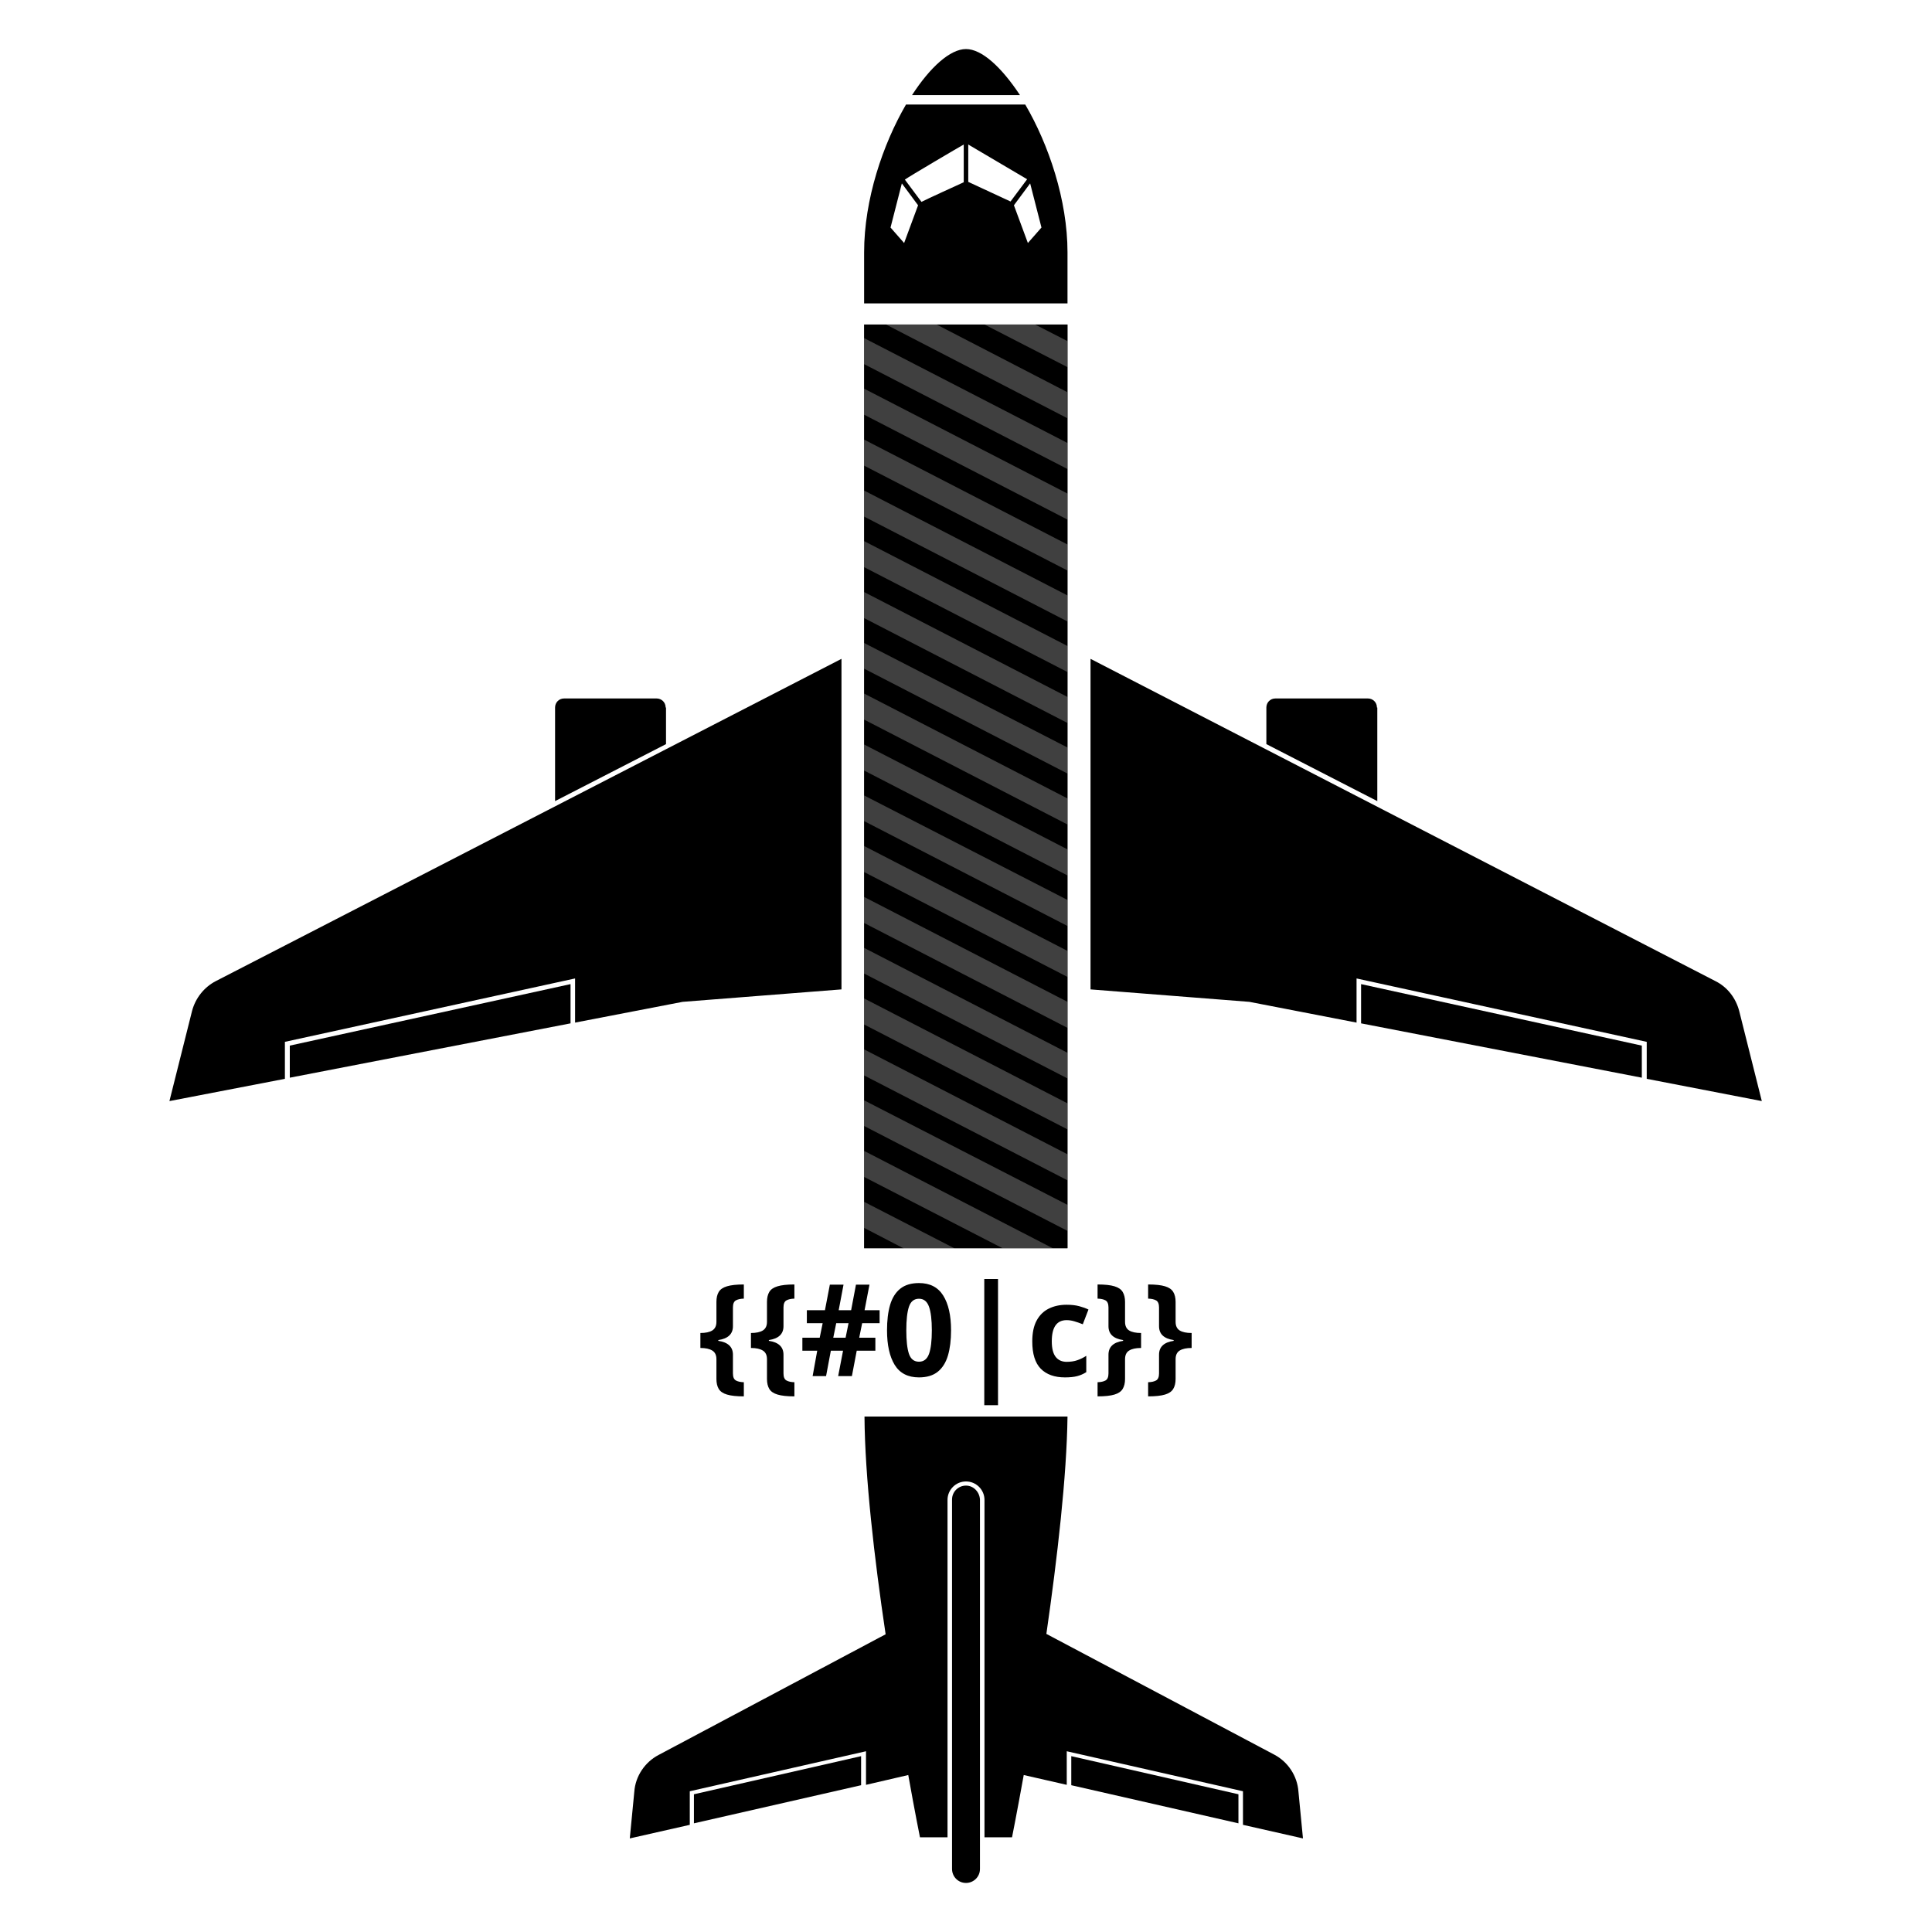
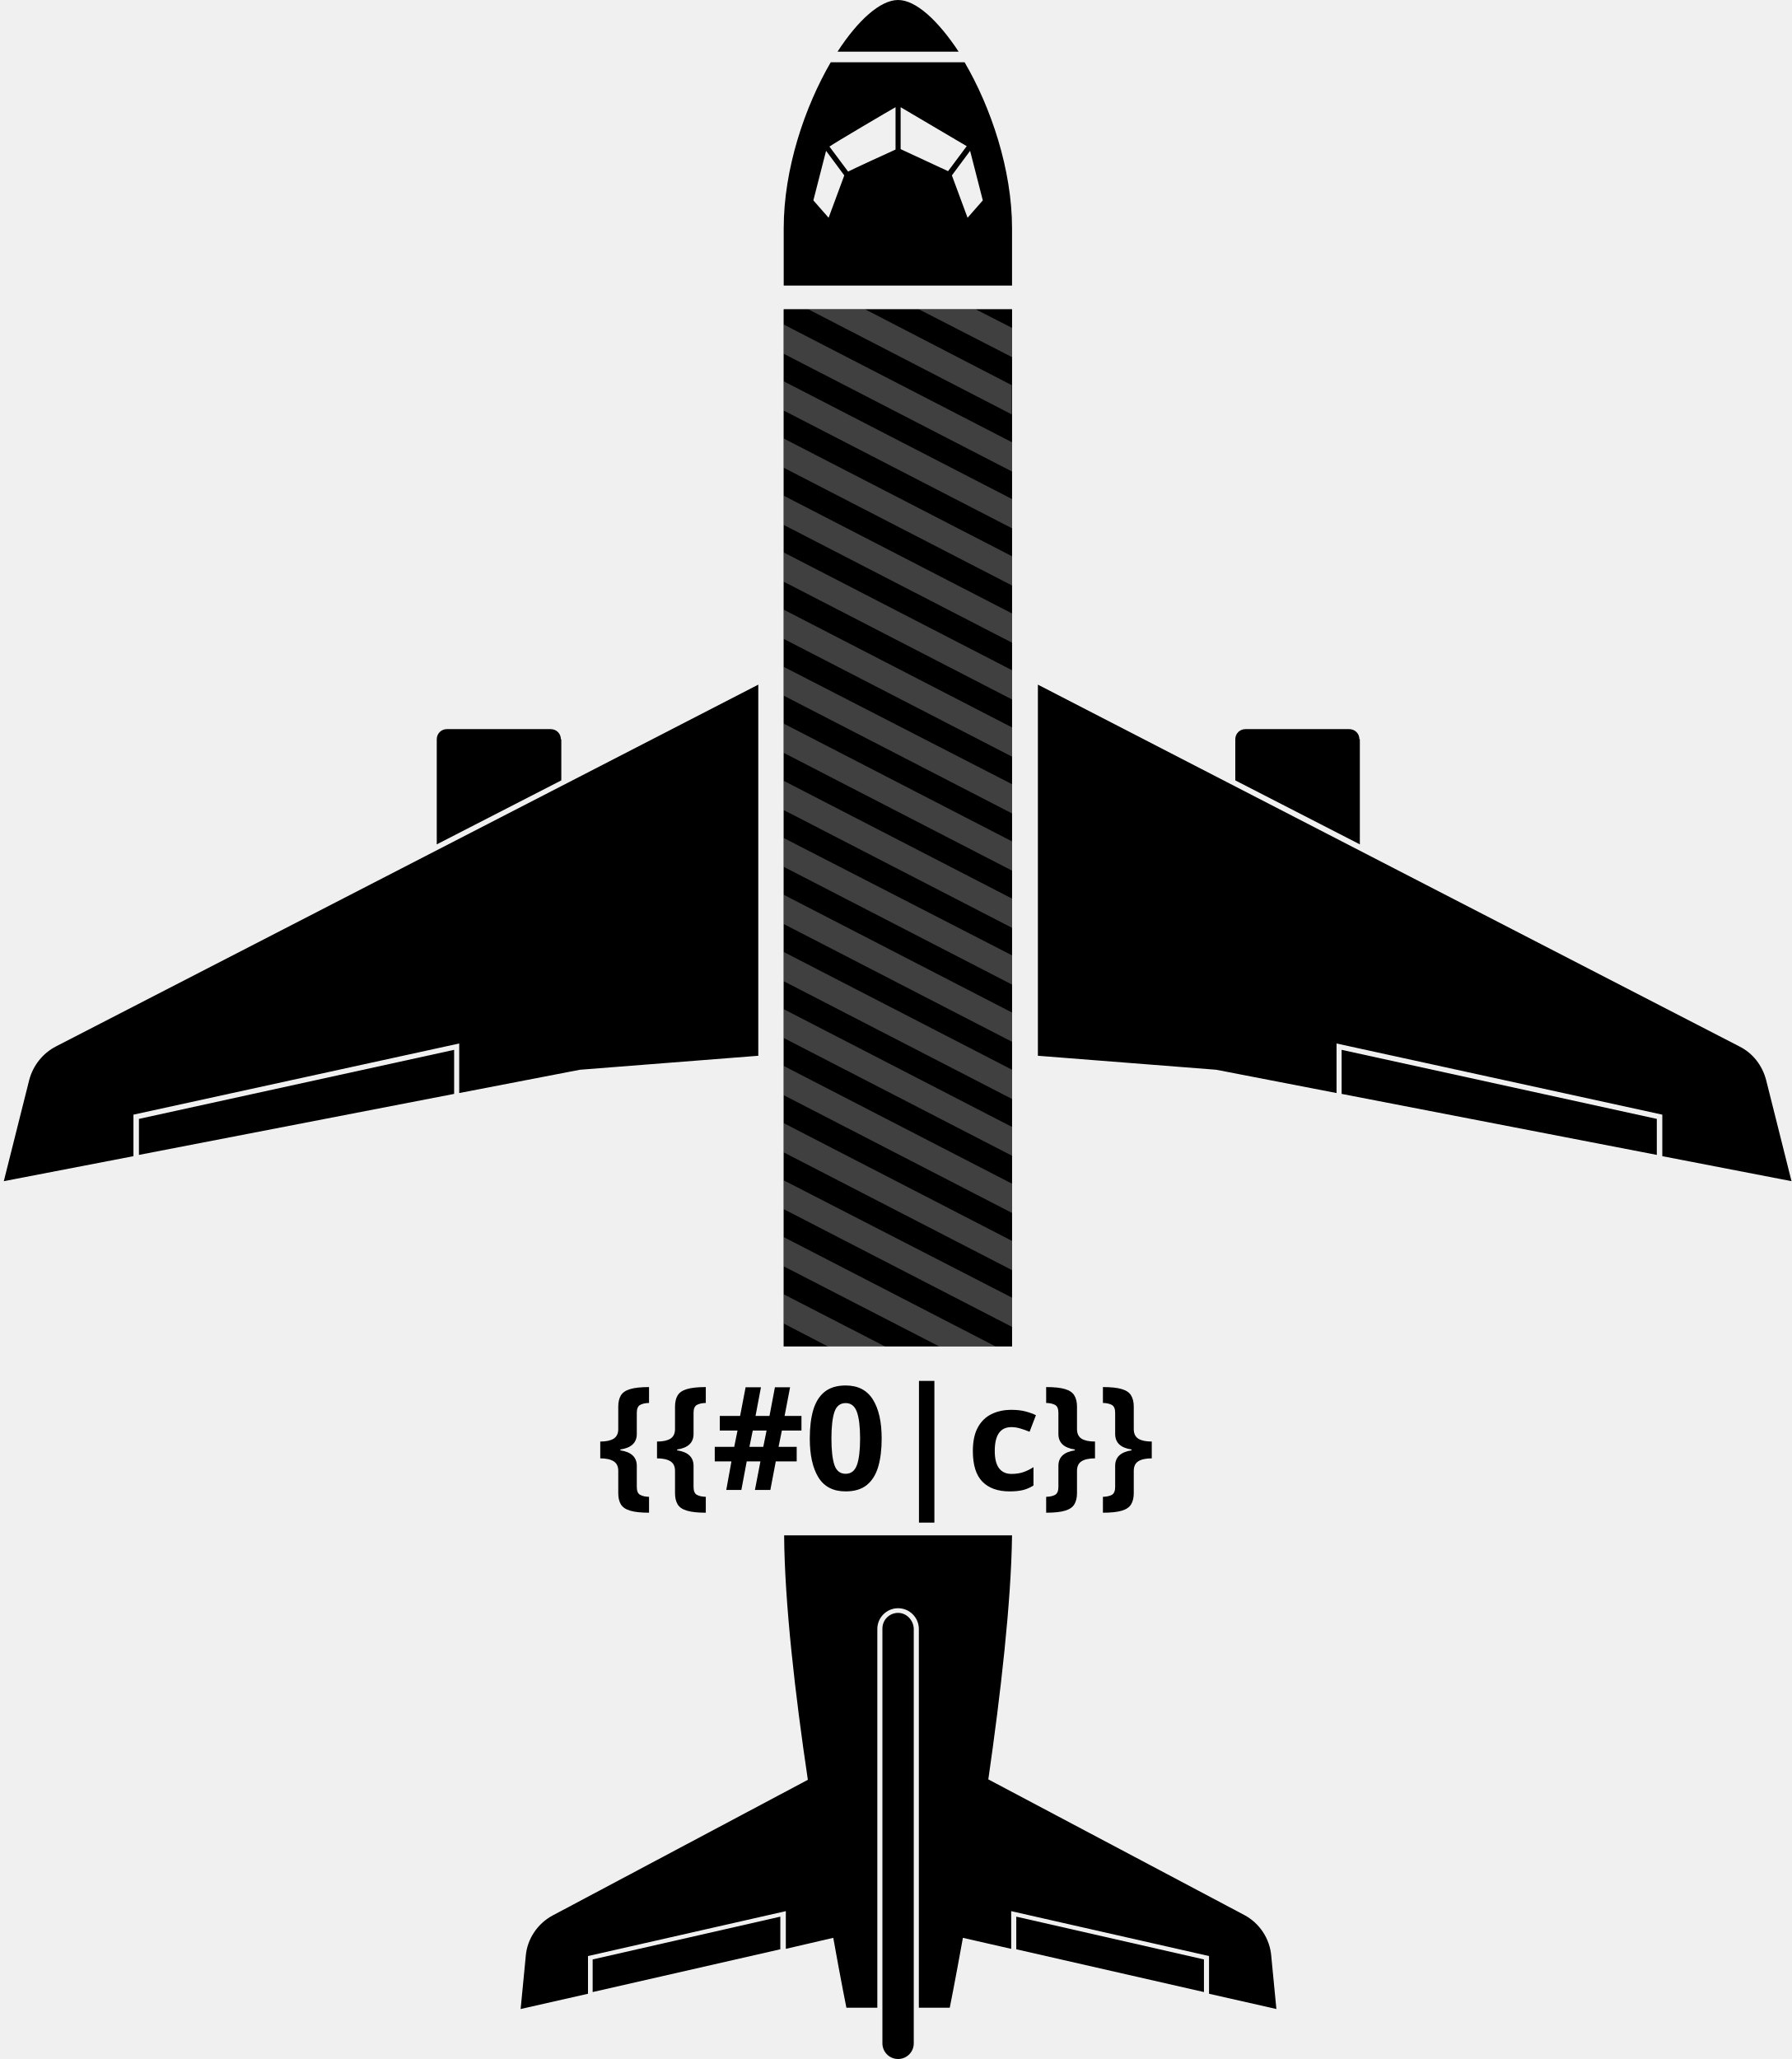
- <svg xmlns="http://www.w3.org/2000/svg" width="512" height="512" viewBox="0 0 512 512" fill="none">
-   <rect width="512" height="512" fill="#F2F2F2" />
+ <svg xmlns="http://www.w3.org/2000/svg" width="423" height="486" viewBox="0 0 423 486" fill="none">
  <g id="airplane-top">
-     <rect width="512" height="512" fill="white" />
-     <g id="Plane Parts">
-       <path id="Vector" d="M283.9 473.1L328.2 483.2V475.5L283.9 465.4V473.1Z" fill="black" />
-       <path id="Vector_2" d="M337.7 465L277.3 433C280.2 412.9 282.7 391.2 282.9 375.4H229.1C229.2 391.2 231.7 413 234.7 433.1L174.5 465.1C170.9 467 168.4 470.7 168.1 474.8L166.9 487.2L182.8 483.6V474.7L229.5 464.1V473L240.7 470.4C242.5 480.5 243.8 486.9 243.8 486.9H251.1V397.5C251.1 394.8 253.3 392.6 256 392.6C258.7 392.6 260.9 394.8 260.9 397.5V486.9H268.2C268.2 486.9 269.5 480.4 271.3 470.4L282.7 473V464.1L329.4 474.7V483.6L345.3 487.2L344.1 474.8C343.8 470.6 341.3 466.9 337.7 465Z" fill="black" />
-       <path id="Vector_3" d="M466.9 291.8L460.9 267.9C460 264.5 457.8 261.6 454.6 260L289 174.6V262.2L331.1 265.5L359.5 271V259.3L436.4 276.1V285.9L466.9 291.8Z" fill="black" />
-       <path id="Vector_4" d="M256 393.7C254 393.7 252.3 395.3 252.3 397.4V495.3C252.3 497.3 253.9 499 256 499C258 499 259.7 497.4 259.7 495.3V397.4C259.6 395.4 258 393.7 256 393.7Z" fill="black" />
-       <path id="Vector_5" d="M364.9 187.5C364.9 186.1 363.8 185.1 362.5 185.1H338C336.6 185.1 335.6 186.2 335.6 187.5V197.2L365 212.3V187.5H364.9Z" fill="black" />
-       <path id="Vector_6" d="M256 13C251.8 13 246.5 17.8 241.7 25.2H270.3C265.4 17.8 260.2 13 256 13Z" fill="black" />
-       <path id="Vector_7" d="M360.7 271.2L435.1 285.6V277.1L360.7 260.8V271.2Z" fill="black" />
-       <path id="Vector_8" d="M282.9 80.3V66.9C282.9 53 277.9 38.3 271.7 27.7H240.1C234 38.2 229 52.8 229 66.9V80.4H282.9V80.3ZM276 60.3L272.4 64.4L268.7 54.4L273 48.6L276 60.3ZM256.6 38.3L272.2 47.5L267.8 53.4L256.6 48.2V38.3ZM255.4 38.3V48.3C254.3 48.8 245.1 53 244.2 53.5L239.8 47.6C240.7 46.9 254.3 38.9 255.4 38.3ZM239 48.6L243.3 54.4L239.6 64.4L236 60.3L239 48.6Z" fill="black" />
-       <path id="Vector_9" d="M180.9 265.5L223 262.2V174.6L57.2 260C54.1 261.6 51.8 264.5 50.9 267.9L44.9 291.8L75.5 285.9V276.1L152.4 259.3V271L180.9 265.5Z" fill="black" />
-       <path id="Vector_10" d="M183.9 483.2L228.2 473.1V465.4L183.9 475.5V483.2Z" fill="black" />
-       <path id="Vector_11" d="M76.8 285.6L151.2 271.2V260.8L76.8 277.1V285.6Z" fill="black" />
-       <path id="Vector_12" d="M176.4 187.5C176.4 186.1 175.3 185.1 174 185.1H149.5C148.1 185.1 147.1 186.2 147.1 187.5V212.3L176.5 197.2V187.5H176.4Z" fill="black" />
+     <g id="Plane Details">
+       <path id="Vector" d="M239.9 460.1L284.2 470.2V462.5L239.9 452.4V460.1Z" fill="black" />
+       <path id="Vector_2" d="M293.7 452L233.3 420C236.2 399.9 238.7 378.2 238.9 362.4H185.1C185.2 378.2 187.7 400 190.7 420.1L130.5 452.1C126.9 454 124.4 457.7 124.1 461.8L122.9 474.2L138.8 470.6V461.7L185.5 451.1V460L196.7 457.4C198.5 467.5 199.8 473.9 199.8 473.9H207.1V384.5C207.1 381.8 209.3 379.6 212 379.6C214.7 379.6 216.9 381.8 216.9 384.5V473.9H224.2C224.2 473.9 225.5 467.4 227.3 457.4L238.7 460V451.1L285.4 461.7V470.6L301.3 474.2L300.1 461.8C299.8 457.6 297.3 453.9 293.7 452Z" fill="black" />
+       <path id="Vector_3" d="M422.9 278.8L416.9 254.9C416 251.5 413.8 248.6 410.6 247L245 161.6V249.2L287.1 252.5L315.5 258V246.3L392.4 263.1V272.9L422.9 278.8Z" fill="black" />
+       <path id="Vector_4" d="M212 380.7C210 380.7 208.3 382.3 208.3 384.4V482.3C208.3 484.3 209.9 486 212 486C214 486 215.7 484.4 215.7 482.3V384.4C215.6 382.4 214 380.7 212 380.7Z" fill="black" />
+       <path id="Vector_5" d="M320.9 174.5C320.9 173.1 319.8 172.1 318.5 172.1H294C292.6 172.1 291.6 173.2 291.6 174.5V184.2L321 199.3V174.5H320.9Z" fill="black" />
+       <path id="Vector_6" d="M212 0C207.8 0 202.5 4.8 197.7 12.2H226.3C221.4 4.8 216.2 0 212 0Z" fill="black" />
+       <path id="Vector_7" d="M316.7 258.2L391.1 272.6V264.1L316.7 247.8V258.2Z" fill="black" />
+       <path id="Vector_8" d="M238.9 67.3V53.9C238.9 40 233.9 25.3 227.7 14.7H196.1C190 25.2 185 39.8 185 53.9V67.4H238.9V67.3ZM232 47.3L228.4 51.4L224.7 41.4L229 35.6L232 47.3ZM212.6 25.3L228.2 34.5L223.8 40.4L212.6 35.2V25.3ZM211.4 25.3V35.3C210.3 35.8 201.1 40 200.2 40.5L195.8 34.6C196.7 33.9 210.3 25.9 211.4 25.3ZM195 35.6L199.3 41.4L195.6 51.4L192 47.3L195 35.6Z" fill="black" />
+       <path id="Vector_9" d="M136.9 252.5L179 249.2V161.6L13.2 247C10.1 248.6 7.8 251.5 6.9 254.9L0.9 278.8L31.5 272.9V263.1L108.4 246.3V258L136.9 252.5Z" fill="black" />
+       <path id="Vector_10" d="M139.9 470.2L184.2 460.1V452.4L139.9 462.5V470.2Z" fill="black" />
+       <path id="Vector_11" d="M32.8 272.6L107.2 258.2V247.8L32.8 264.1V272.6Z" fill="black" />
+       <path id="Vector_12" d="M132.4 174.5C132.4 173.1 131.3 172.1 130 172.1H105.5C104.1 172.1 103.1 173.2 103.1 174.5V199.3L132.5 184.2V174.5H132.4Z" fill="black" />
    </g>
-     <g id="data bar copy">
-       <path id="background fill 2" opacity="0.5" d="M282.9 86H229V330.8H282.9V86Z" fill="black" />
-       <path id="{{sy:#0,o:.5;1}}" d="M282.9 86H229V330.8H282.9V86Z" fill="black" />
-       <path id="pattern 1" opacity="0.25" d="M229 237.7L282.9 265.5V272.4L229 244.6V237.7ZM229 231.1L282.9 258.9V252L229 224.2V231.1ZM229 258L282.9 285.8V279L229 251.2V258ZM229 217.6L282.9 245.4V238.5L229 210.8V217.6ZM229 311.9L265.7 330.8H279L229 305V311.9ZM229 298.4L282.9 326.2V319.3L229 291.6V298.4ZM252.9 330.8L229 318.5V325.4L239.6 330.9H252.9V330.8ZM229 271.5L282.9 299.3V292.4L229 264.6V271.5ZM229 285L282.9 312.8V305.9L229 278.1V285ZM229 204.2L282.9 232V225.1L229 197.3V204.2ZM229 109.9L282.9 137.7V130.8L229 103V109.9ZM229 96.5L282.9 124.3V117.4L229 89.6V96.5ZM229 190.7L282.9 218.5V211.6L229 183.8V190.7ZM234.8 86L282.8 110.8V103.9L248.2 86H234.8ZM260.9 86L282.9 97.3V90.4L274.3 86H260.9ZM229 123.4L282.9 151.2V144.3L229 116.5V123.4ZM229 163.8L282.9 191.6V184.7L229 156.9V163.8ZM229 177.2L282.9 205V198.1L229 170.4V177.2ZM229 150.3L282.9 178.1V171.2L229 143.4V150.3ZM229 136.9L282.9 164.7V157.8L229 130V136.9Z" fill="white" />
+     <g id="Plane Body">
+       <path id="Background" opacity="0.5" d="M238.9 73H185V317.8H238.9V73Z" fill="black" />
+       <path id="Bar {{sy:#0,o:0.5;1.0}}" d="M238.9 73H185V317.8H238.9V73Z" fill="black" />
+       <path id="Pattern" opacity="0.25" d="M185 224.7L238.9 252.5V259.4L185 231.6V224.7ZM185 218.1L238.9 245.9V239L185 211.2V218.1ZM185 245L238.9 272.8V266L185 238.2V245ZM185 204.6L238.9 232.4V225.5L185 197.8V204.6ZM185 298.9L221.7 317.8H235L185 292V298.9ZM185 285.4L238.9 313.2V306.3L185 278.6V285.4ZM208.9 317.8L185 305.5V312.4L195.6 317.9H208.9V317.8ZM185 258.5L238.9 286.3V279.4L185 251.6V258.5ZM185 272L238.9 299.8V292.9L185 265.1V272ZM185 191.2L238.9 219V212.1L185 184.3V191.2ZM185 96.9L238.9 124.7V117.8L185 90V96.9ZM185 83.5L238.9 111.3V104.4L185 76.6V83.5ZM185 177.7L238.9 205.5V198.6L185 170.8V177.7ZM190.8 73L238.8 97.8V90.9L204.2 73H190.8ZM216.9 73L238.9 84.3V77.4L230.3 73H216.9ZM185 110.4L238.9 138.2V131.3L185 103.5V110.4ZM185 150.8L238.9 178.6V171.7L185 143.9V150.8ZM185 164.2L238.9 192V185.1L185 157.4V164.2ZM185 137.3L238.9 165.1V158.2L185 130.4V137.3ZM185 123.9L238.9 151.7V144.8L185 117V123.9Z" fill="white" />
    </g>
-     <text id="{{align:middle}}" fill="black" xml:space="preserve" style="white-space: pre" font-family="Work Sans" font-size="34" font-weight="900" letter-spacing="0px">
-       <tspan x="185.095" y="364.679">{{#0|c}}</tspan>
+     <text id="Value {{textAlign:middle}}" fill="black" xml:space="preserve" style="white-space: pre" font-family="Work Sans" font-size="34" font-weight="900" letter-spacing="0px">
+       <tspan x="141.178" y="351.679">{{#0|c}}</tspan>
    </text>
  </g>
</svg>
